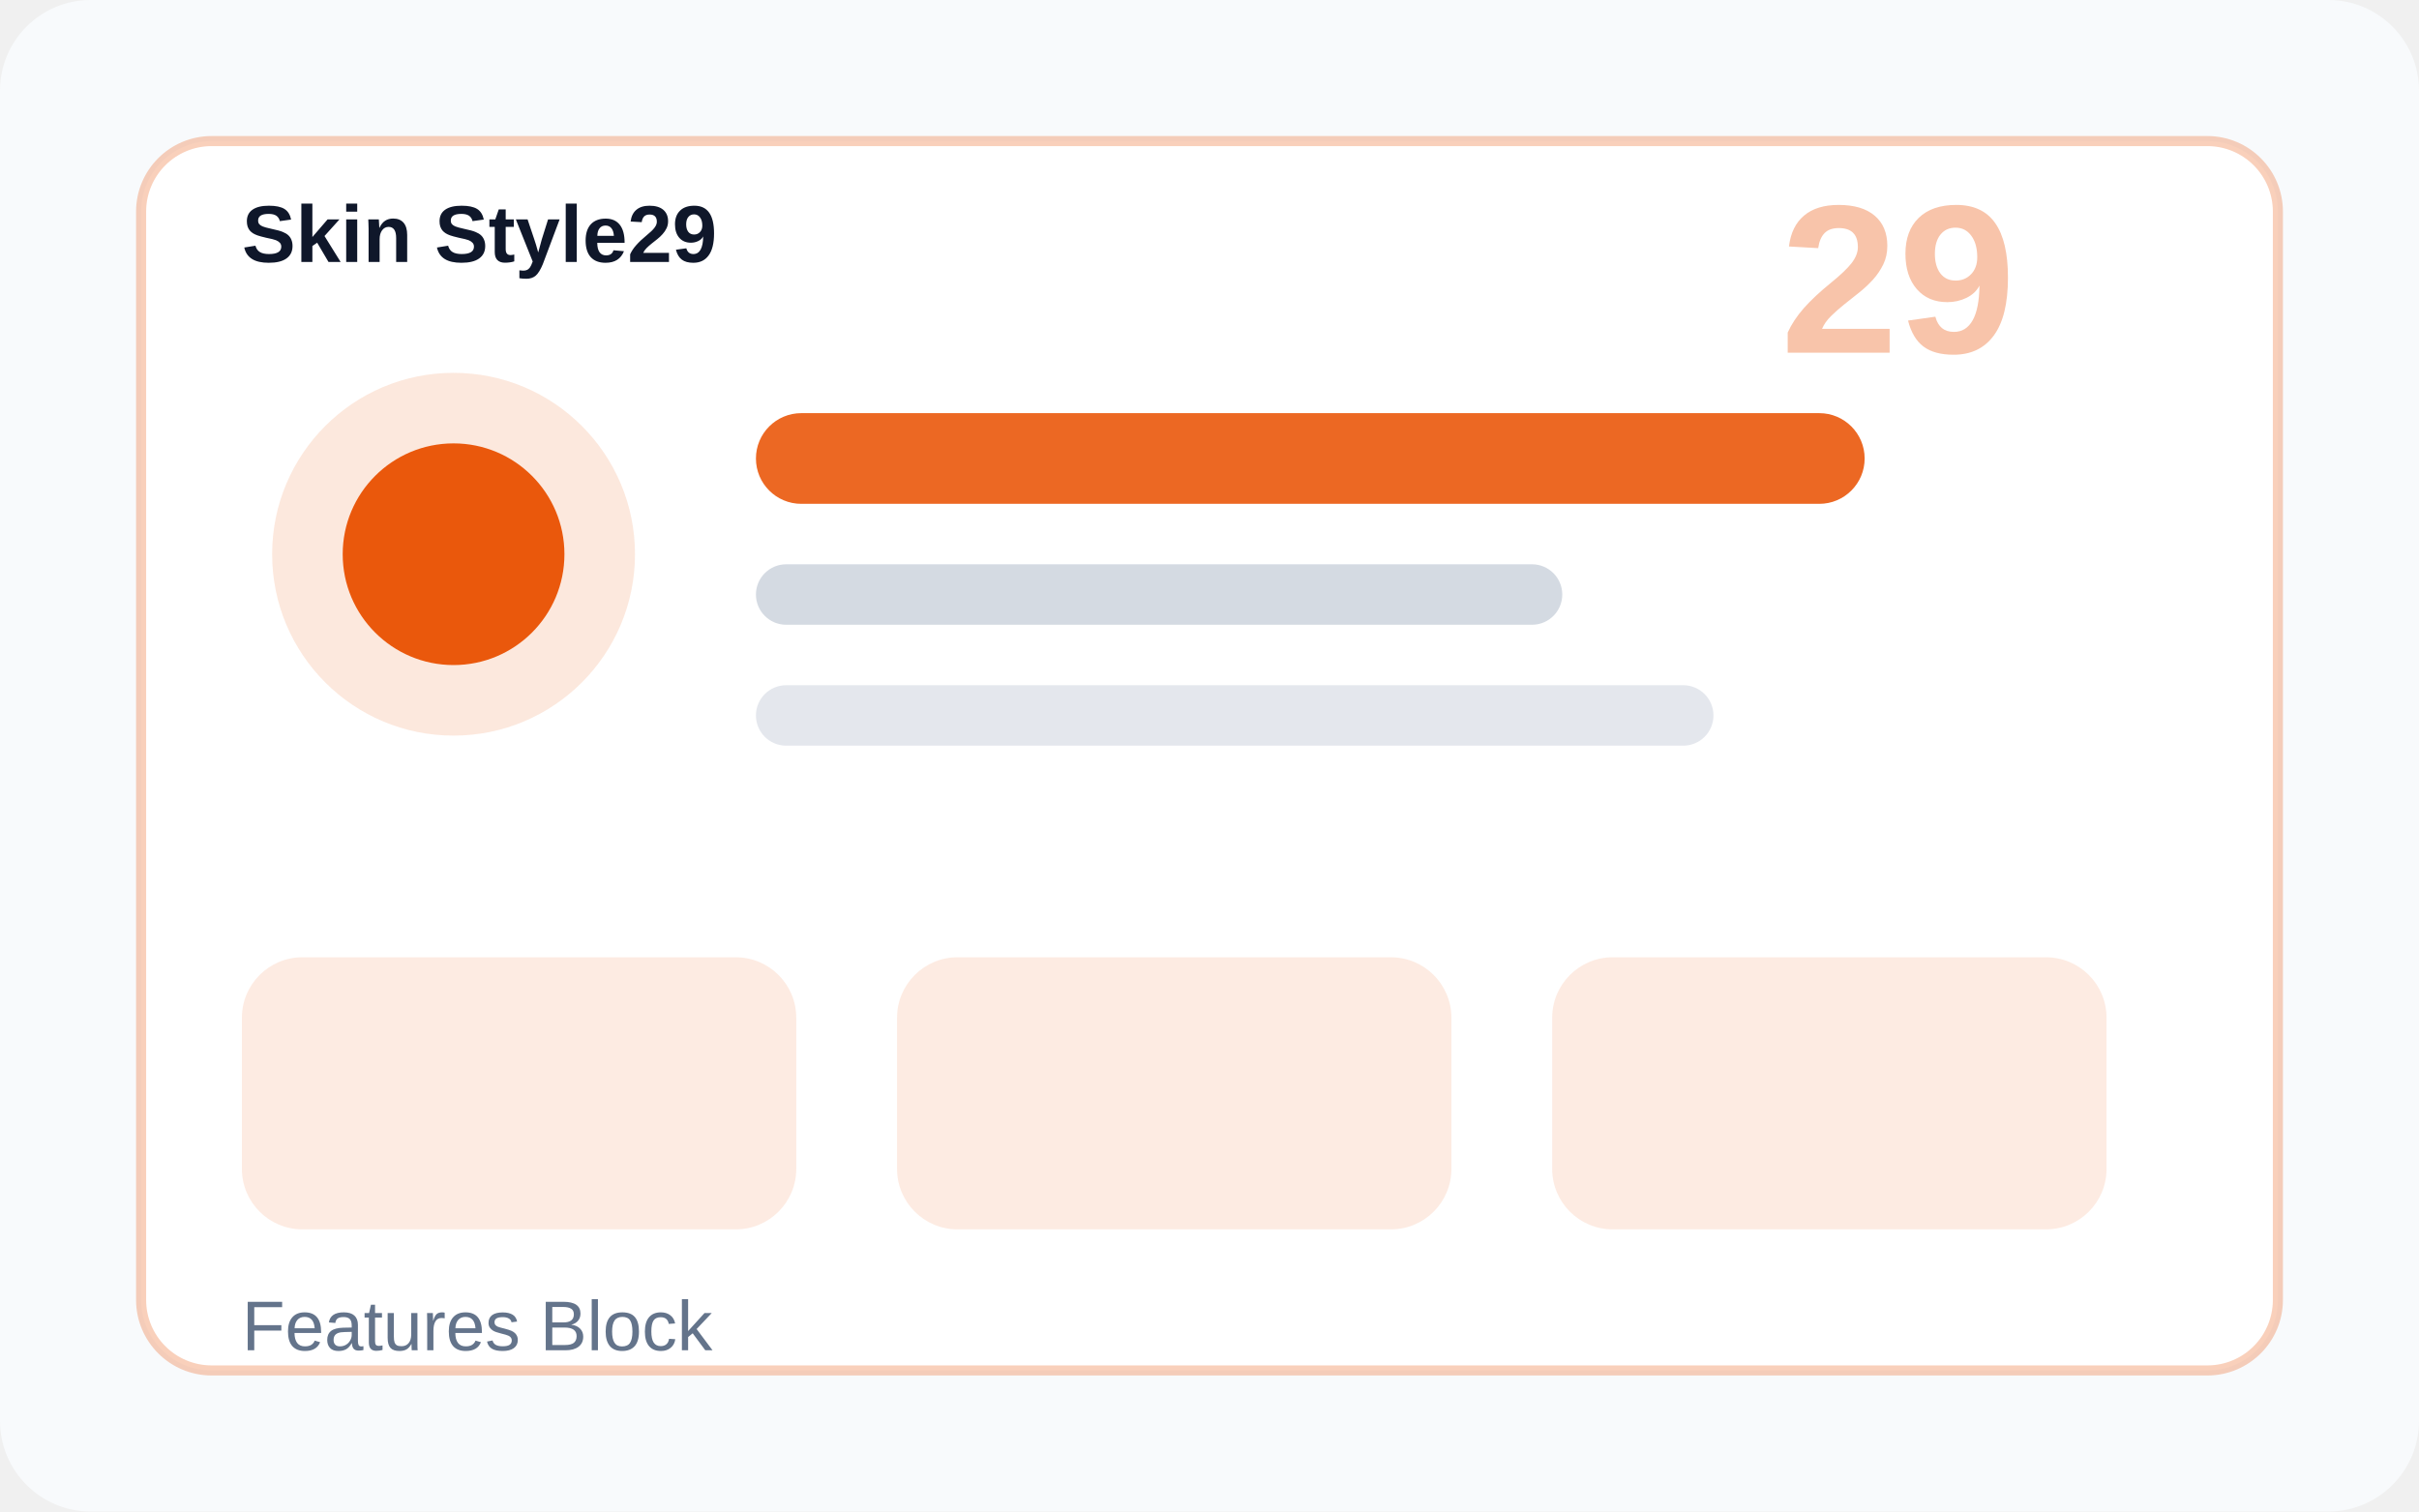
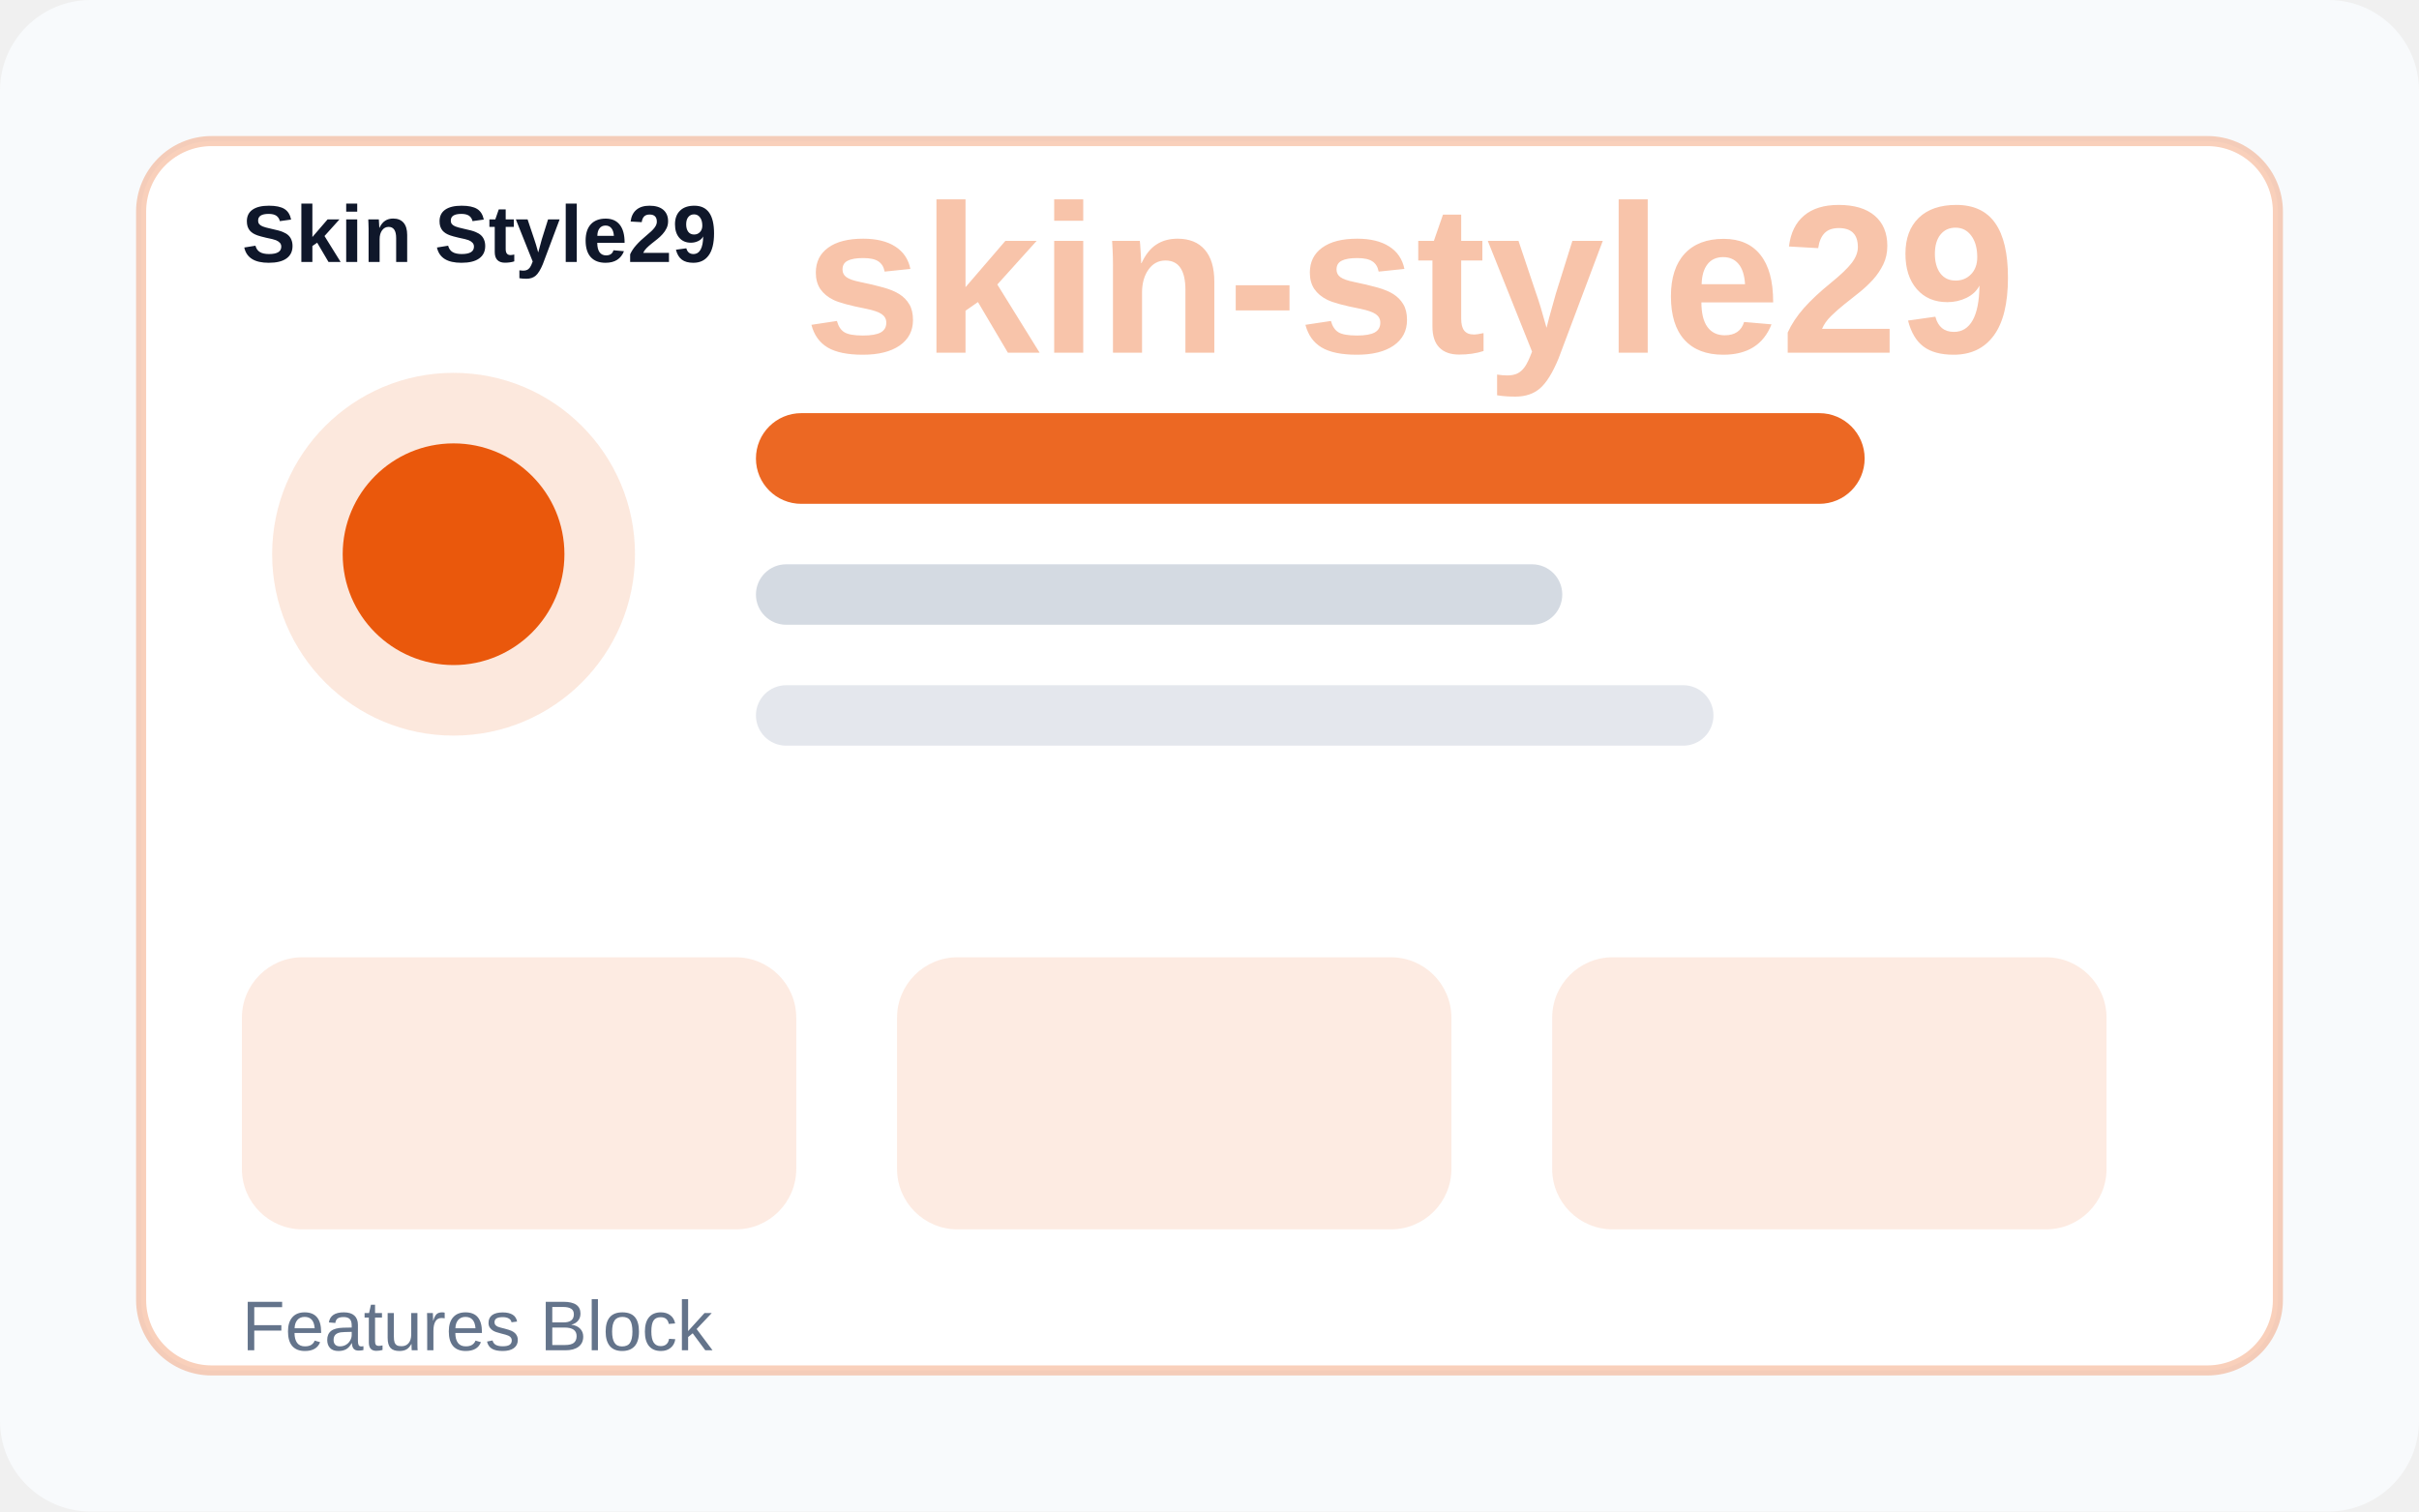
<svg xmlns="http://www.w3.org/2000/svg" width="480" height="300" viewBox="0 0 480 300" role="img">
  <rect width="480" height="300" rx="18" fill="#f8fafc" />
  <rect x="28" y="28" width="424" height="244" rx="14" fill="#fff" stroke="#ea580c" stroke-opacity="0.28" stroke-width="2" />
  <circle cx="90" cy="110" r="36" fill="#ea580c" fill-opacity="0.14" />
  <circle cx="90" cy="110" r="22" fill="#ea580c" />
  <rect x="150" y="82" width="220" height="18" rx="9" fill="#ea580c" fill-opacity="0.9" />
  <rect x="150" y="112" width="160" height="12" rx="6" fill="#94a3b8" fill-opacity="0.4" />
  <rect x="150" y="136" width="190" height="12" rx="6" fill="#94a3b8" fill-opacity="0.25" />
  <rect x="48" y="190" width="110" height="54" rx="12" fill="#ea580c" fill-opacity="0.12" />
  <rect x="178" y="190" width="110" height="54" rx="12" fill="#ea580c" fill-opacity="0.12" />
  <rect x="308" y="190" width="110" height="54" rx="12" fill="#ea580c" fill-opacity="0.12" />
-   <text x="400" y="70" text-anchor="end" font-family="Segoe UI, Arial, sans-serif" font-size="42" font-weight="700" fill="#ea580c" fill-opacity="0.35">29</text>
+   <text x="400" y="70" text-anchor="end" font-family="Segoe UI, Arial, sans-serif" font-size="42" font-weight="700" fill="#ea580c" fill-opacity="0.35">skin-style29</text>
  <text x="48" y="52" font-family="Segoe UI, Arial, sans-serif" font-size="16" font-weight="600" fill="#0f172a">Skin Style29</text>
  <text x="48" y="268" font-family="Segoe UI, Arial, sans-serif" font-size="14" fill="#64748b">Features Block</text>
</svg>
